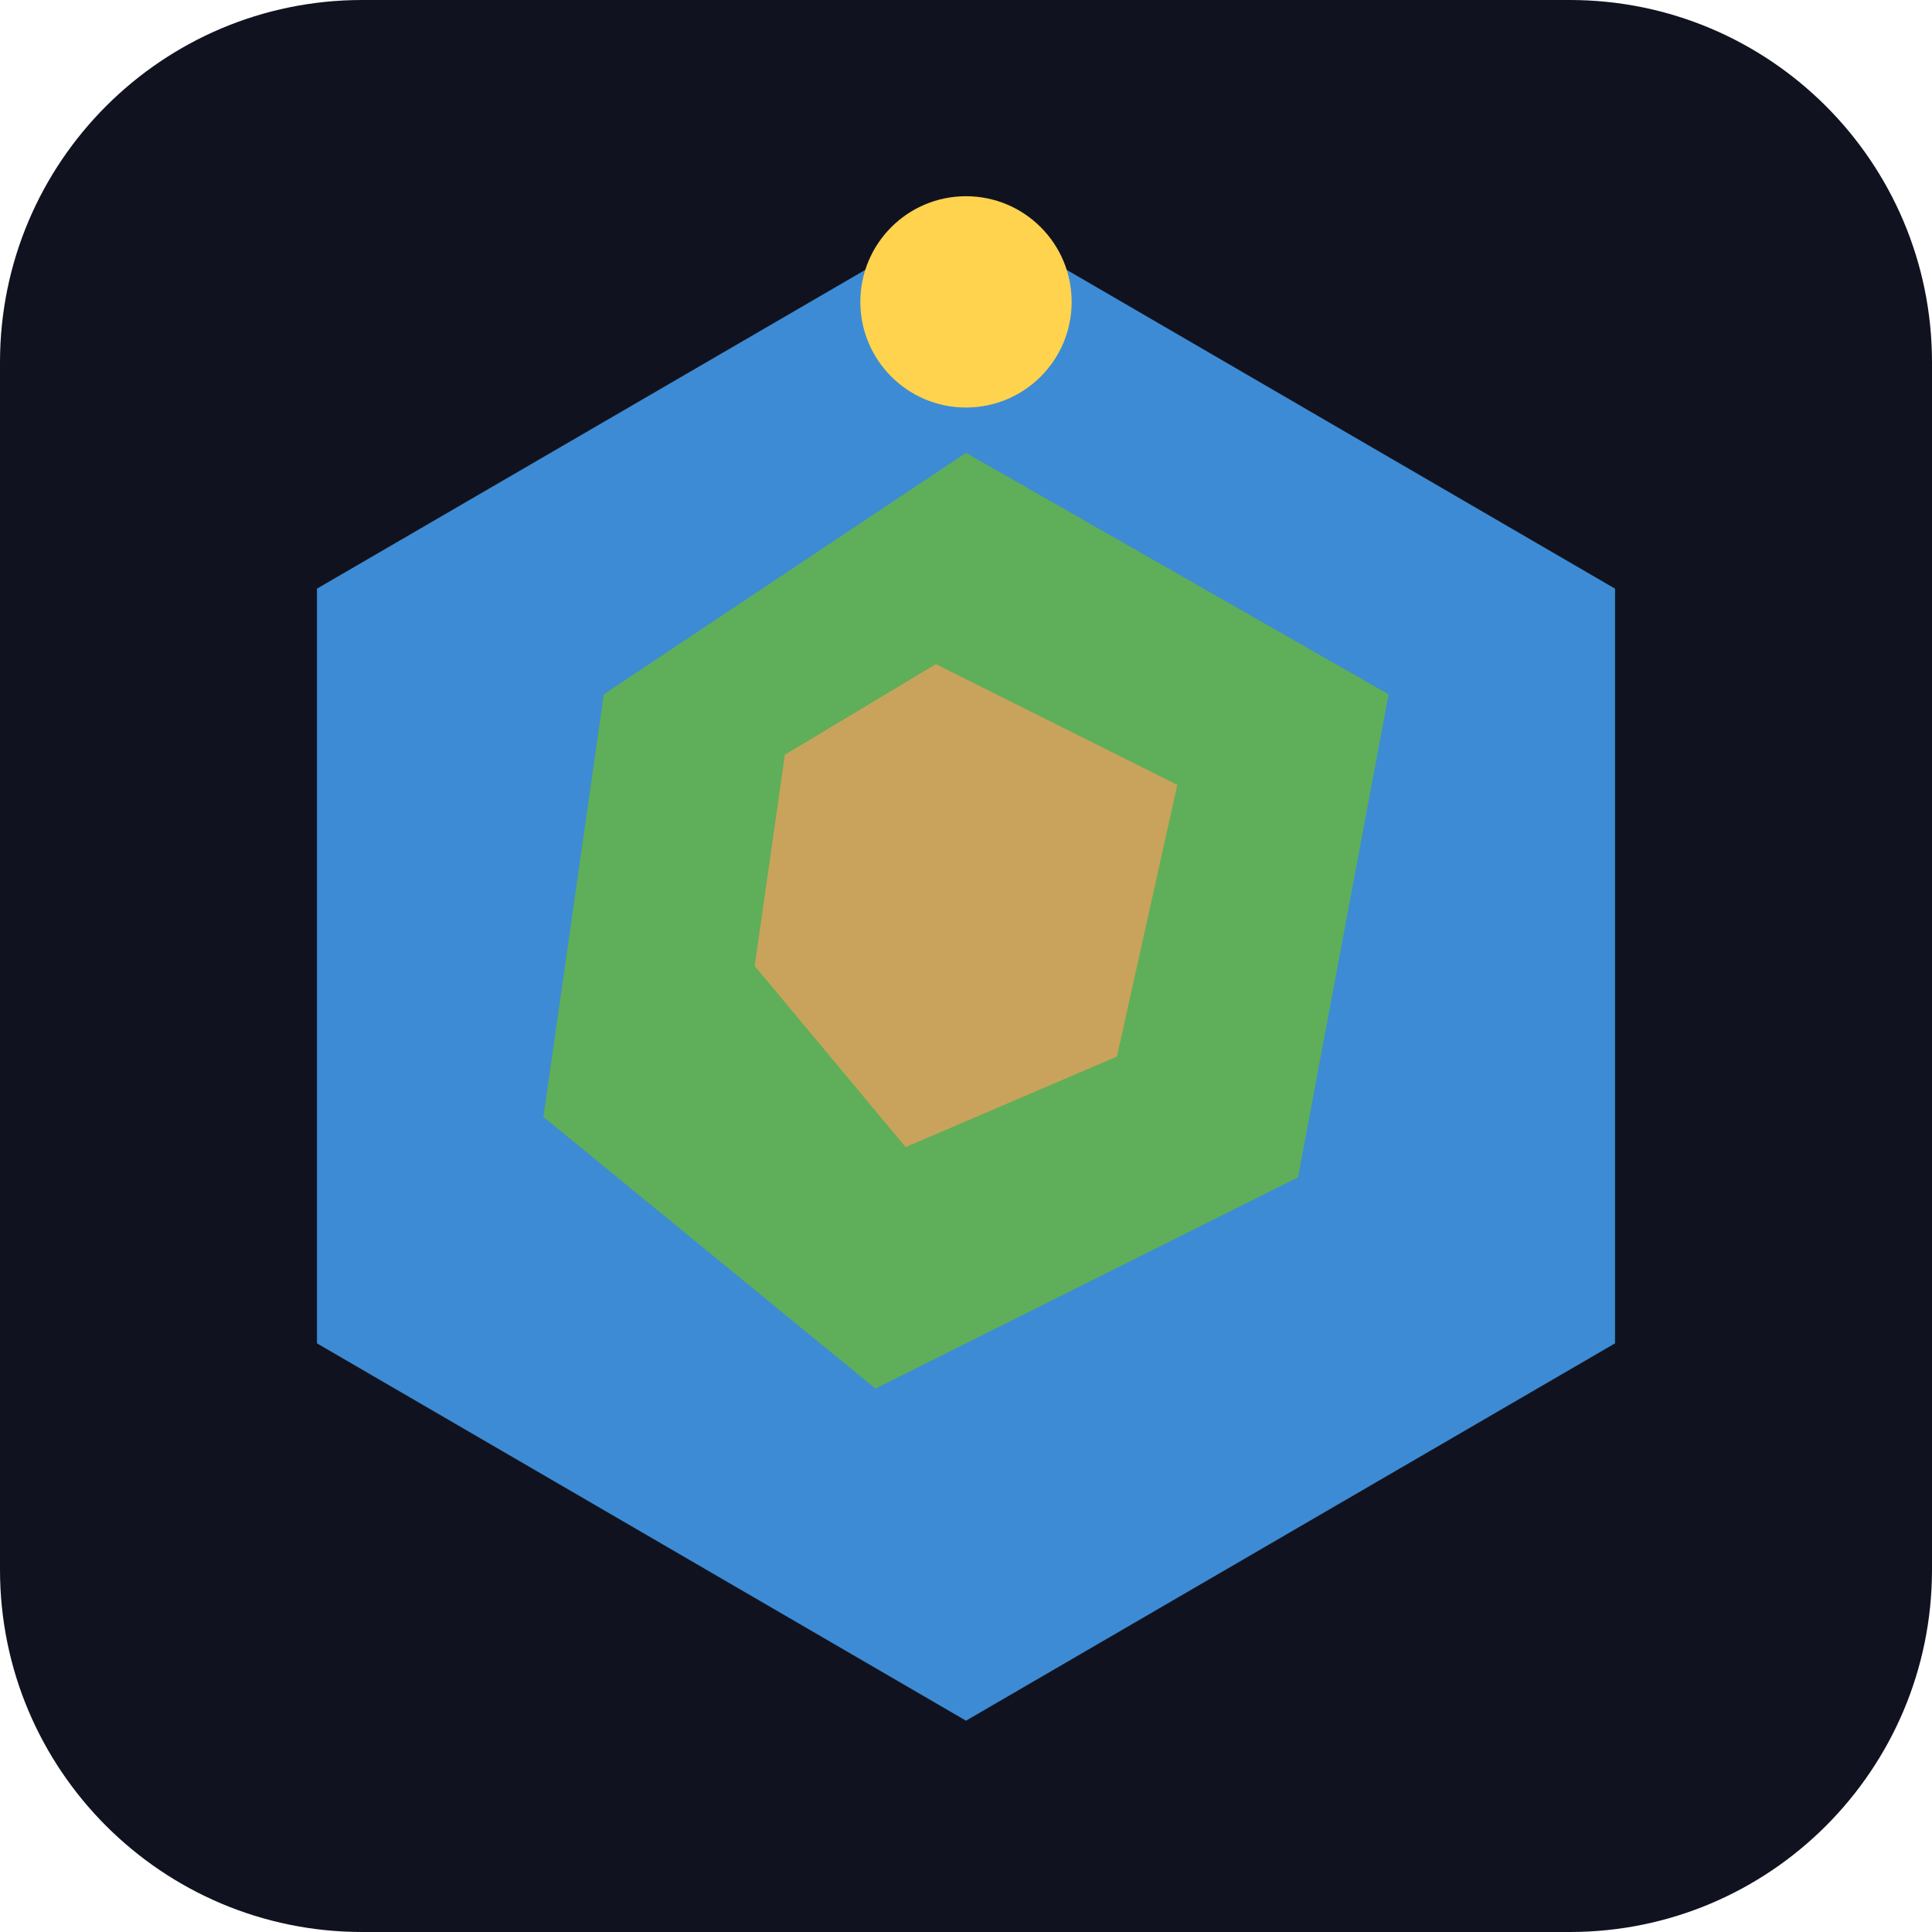
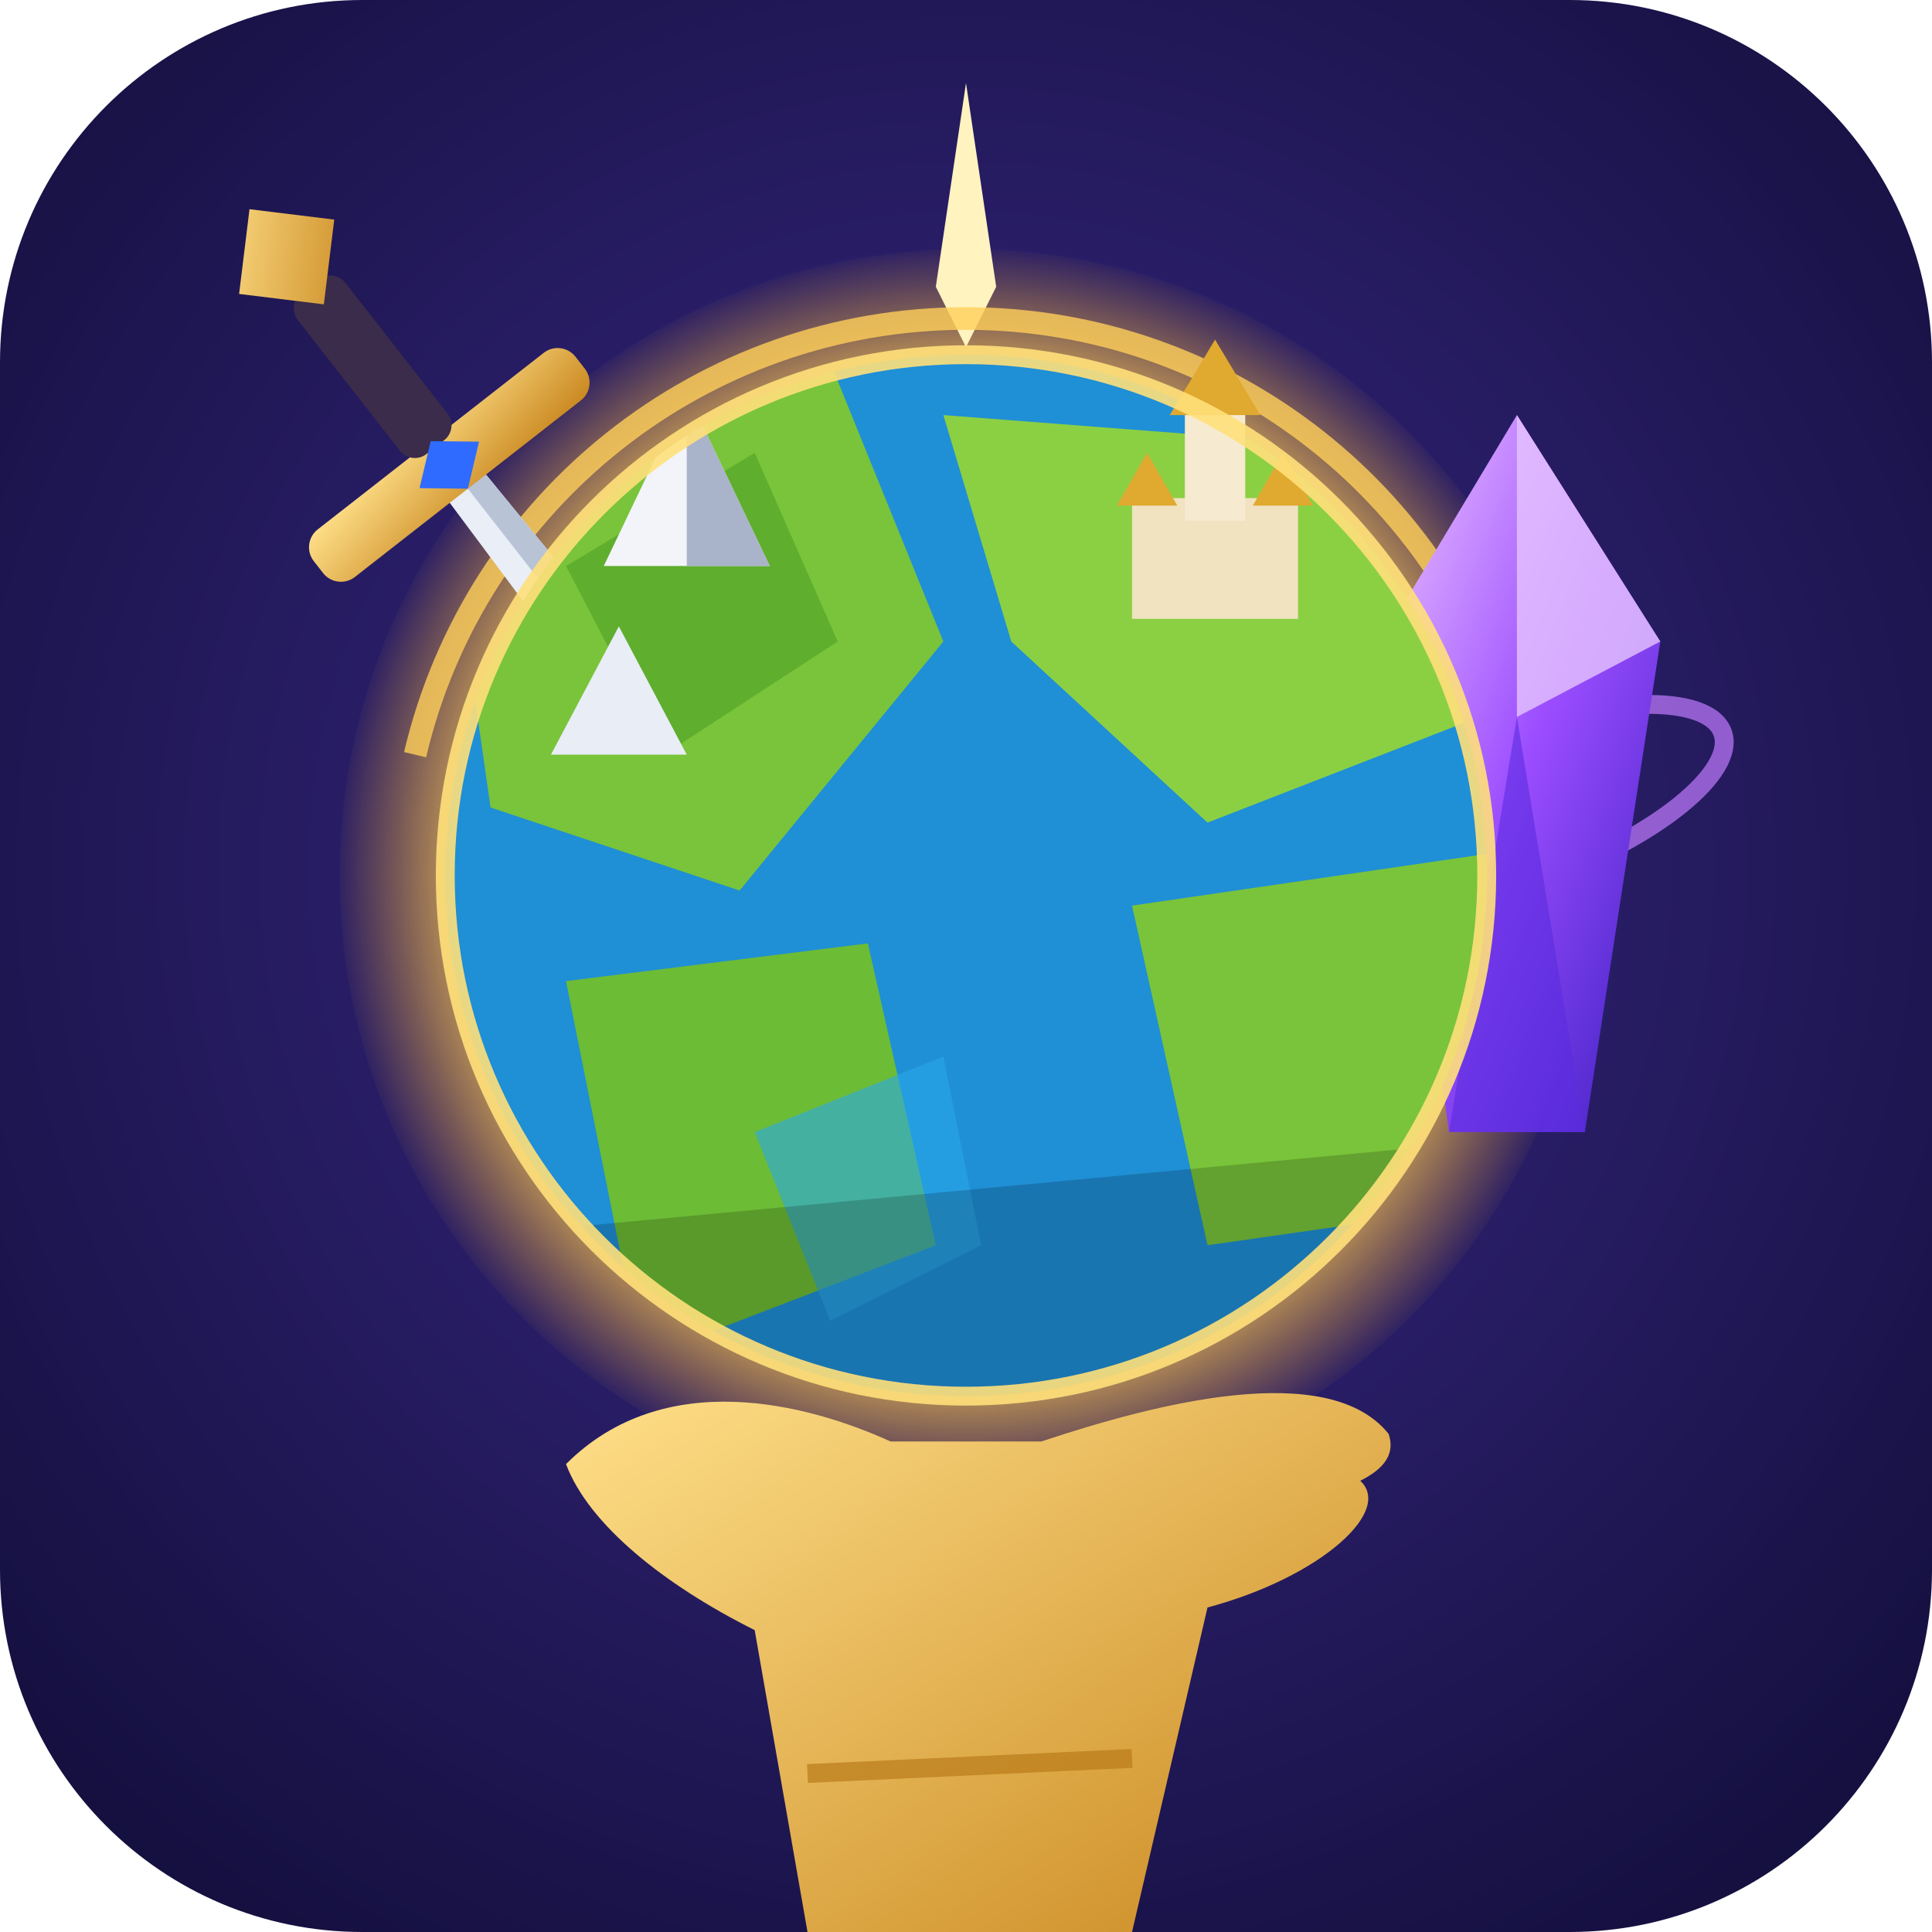
- <svg xmlns="http://www.w3.org/2000/svg" width="128" height="128" viewBox="0 0 128 128">
-   <rect width="128" height="128" rx="24" fill="#10131f" />
-   <polygon points="64,14 107,39 107,89 64,114 21,89 21,39" fill="#3d8bd4" />
-   <polygon points="64,30 92,46 86,78 58,92 36,74 40,46" fill="#5fae5a" />
-   <polygon points="62,44 78,52 74,70 60,76 50,64 52,50" fill="#c9a35b" />
-   <circle cx="64" cy="20" r="7" fill="#ffd34d" />
+ <svg xmlns="http://www.w3.org/2000/svg" width="512" height="512" viewBox="0 0 512 512">
+   <defs>
+     <radialGradient id="bg" cx="50%" cy="45%" r="70%">
+       <stop offset="0" stop-color="#3b2a8a" />
+       <stop offset="1" stop-color="#120e3a" />
+     </radialGradient>
+     <radialGradient id="glow" cx="50%" cy="50%" r="50%">
+       <stop offset="0.75" stop-color="#ffd25a" stop-opacity="0.9" />
+       <stop offset="1" stop-color="#ffb020" stop-opacity="0" />
+     </radialGradient>
+     <linearGradient id="gold" x1="0" y1="0" x2="1" y2="1">
+       <stop offset="0" stop-color="#ffe08a" />
+       <stop offset="1" stop-color="#c9871f" />
+     </linearGradient>
+     <linearGradient id="cry" x1="0" y1="0" x2="1" y2="1">
+       <stop offset="0" stop-color="#f0c8ff" />
+       <stop offset="0.5" stop-color="#9b4dff" />
+       <stop offset="1" stop-color="#3a1fbf" />
+     </linearGradient>
+     <clipPath id="globe">
+       <circle cx="256" cy="232" r="138" />
+     </clipPath>
+   </defs>
+   <rect width="512" height="512" rx="96" fill="url(#bg)" />
+   <circle cx="256" cy="232" r="166" fill="url(#glow)" />
+   <path d="M256 22 L264 76 L256 92 L248 76 Z" fill="#fff3c0" />
+   <path d="M110 200 A150 150 0 0 1 402 200" fill="none" stroke="#ffcf5a" stroke-width="6" opacity="0.8" />
+   <g transform="rotate(-38 140 150)">
+     <polygon points="134,120 146,120 150,300 140,322 130,300" fill="#e9eef7" />
+     <polygon points="140,120 146,120 150,300 140,322" fill="#b8c3d6" />
+     <rect x="96" y="108" width="88" height="16" rx="6" fill="url(#gold)" />
+     <rect x="132" y="56" width="16" height="54" rx="5" fill="#3a2c4a" />
+     <polygon points="140,30 156,46 140,62 124,46" fill="url(#gold)" />
+     <polygon points="140,108 150,116 140,124 130,116" fill="#2f6bff" />
+   </g>
+   <ellipse cx="402" cy="214" rx="58" ry="20" fill="none" stroke="#c07bff" stroke-width="5" opacity="0.7" transform="rotate(-20 402 214)" />
+   <polygon points="402,110 440,170 420,300 384,300 366,170" fill="url(#cry)" />
+   <polygon points="402,110 440,170 402,190" fill="#e6c4ff" opacity="0.8" />
+   <polygon points="402,190 420,300 384,300" fill="#5a2be0" opacity="0.6" />
+   <g clip-path="url(#globe)">
+     <rect x="100" y="80" width="320" height="320" fill="#1f8fd6" />
+     <polygon points="118,130 220,96 250,170 196,236 130,214" fill="#79c43a" />
+     <polygon points="150,150 200,120 222,170 176,200" fill="#5fae2e" />
+     <polygon points="250,110 380,120 392,190 320,218 268,170" fill="#8bd043" />
+     <polygon points="300,240 396,226 390,320 320,330" fill="#79c43a" />
+     <polygon points="150,260 230,250 248,330 170,360" fill="#6cbc35" />
+     <polygon points="200,300 250,280 260,330 220,350" fill="#2aa9e8" opacity="0.6" />
+     <polygon points="160,150 182,104 204,150" fill="#f2f4fa" />
+     <polygon points="182,104 204,150 182,150" fill="#a9b3c9" />
+     <polygon points="146,200 164,166 182,200" fill="#e9edf6" />
+     <polygon points="0,0 512,0 512,40 0,40" fill="none" />
+     <path d="M100 330 L420 300 L420 400 L100 400 Z" fill="#000" opacity="0.18" />
+   </g>
+   <rect x="300" y="132" width="44" height="32" fill="#f1e2c0" />
+   <rect x="314" y="108" width="16" height="30" fill="#f6ead0" />
+   <polygon points="310,110 322,90 334,110" fill="#e0a92f" />
+   <polygon points="296,134 304,120 312,134" fill="#e0a92f" />
+   <polygon points="332,134 340,120 348,134" fill="#e0a92f" />
+   <circle cx="256" cy="232" r="138" fill="none" stroke="#ffe07a" stroke-width="5" opacity="0.9" />
+   <path d="M150 388 C176 362 214 372 236 382 L276 382 C306 372 352 360 368 380 C372 392 352 396 330 402 L360 392 C370 400 350 418 320 426 L300 512 L214 512 L200 432 C176 420 156 404 150 388 Z" fill="url(#gold)" />
+   <path d="M214 470 L300 466" stroke="#b97a1a" stroke-width="5" opacity="0.7" />
</svg>
